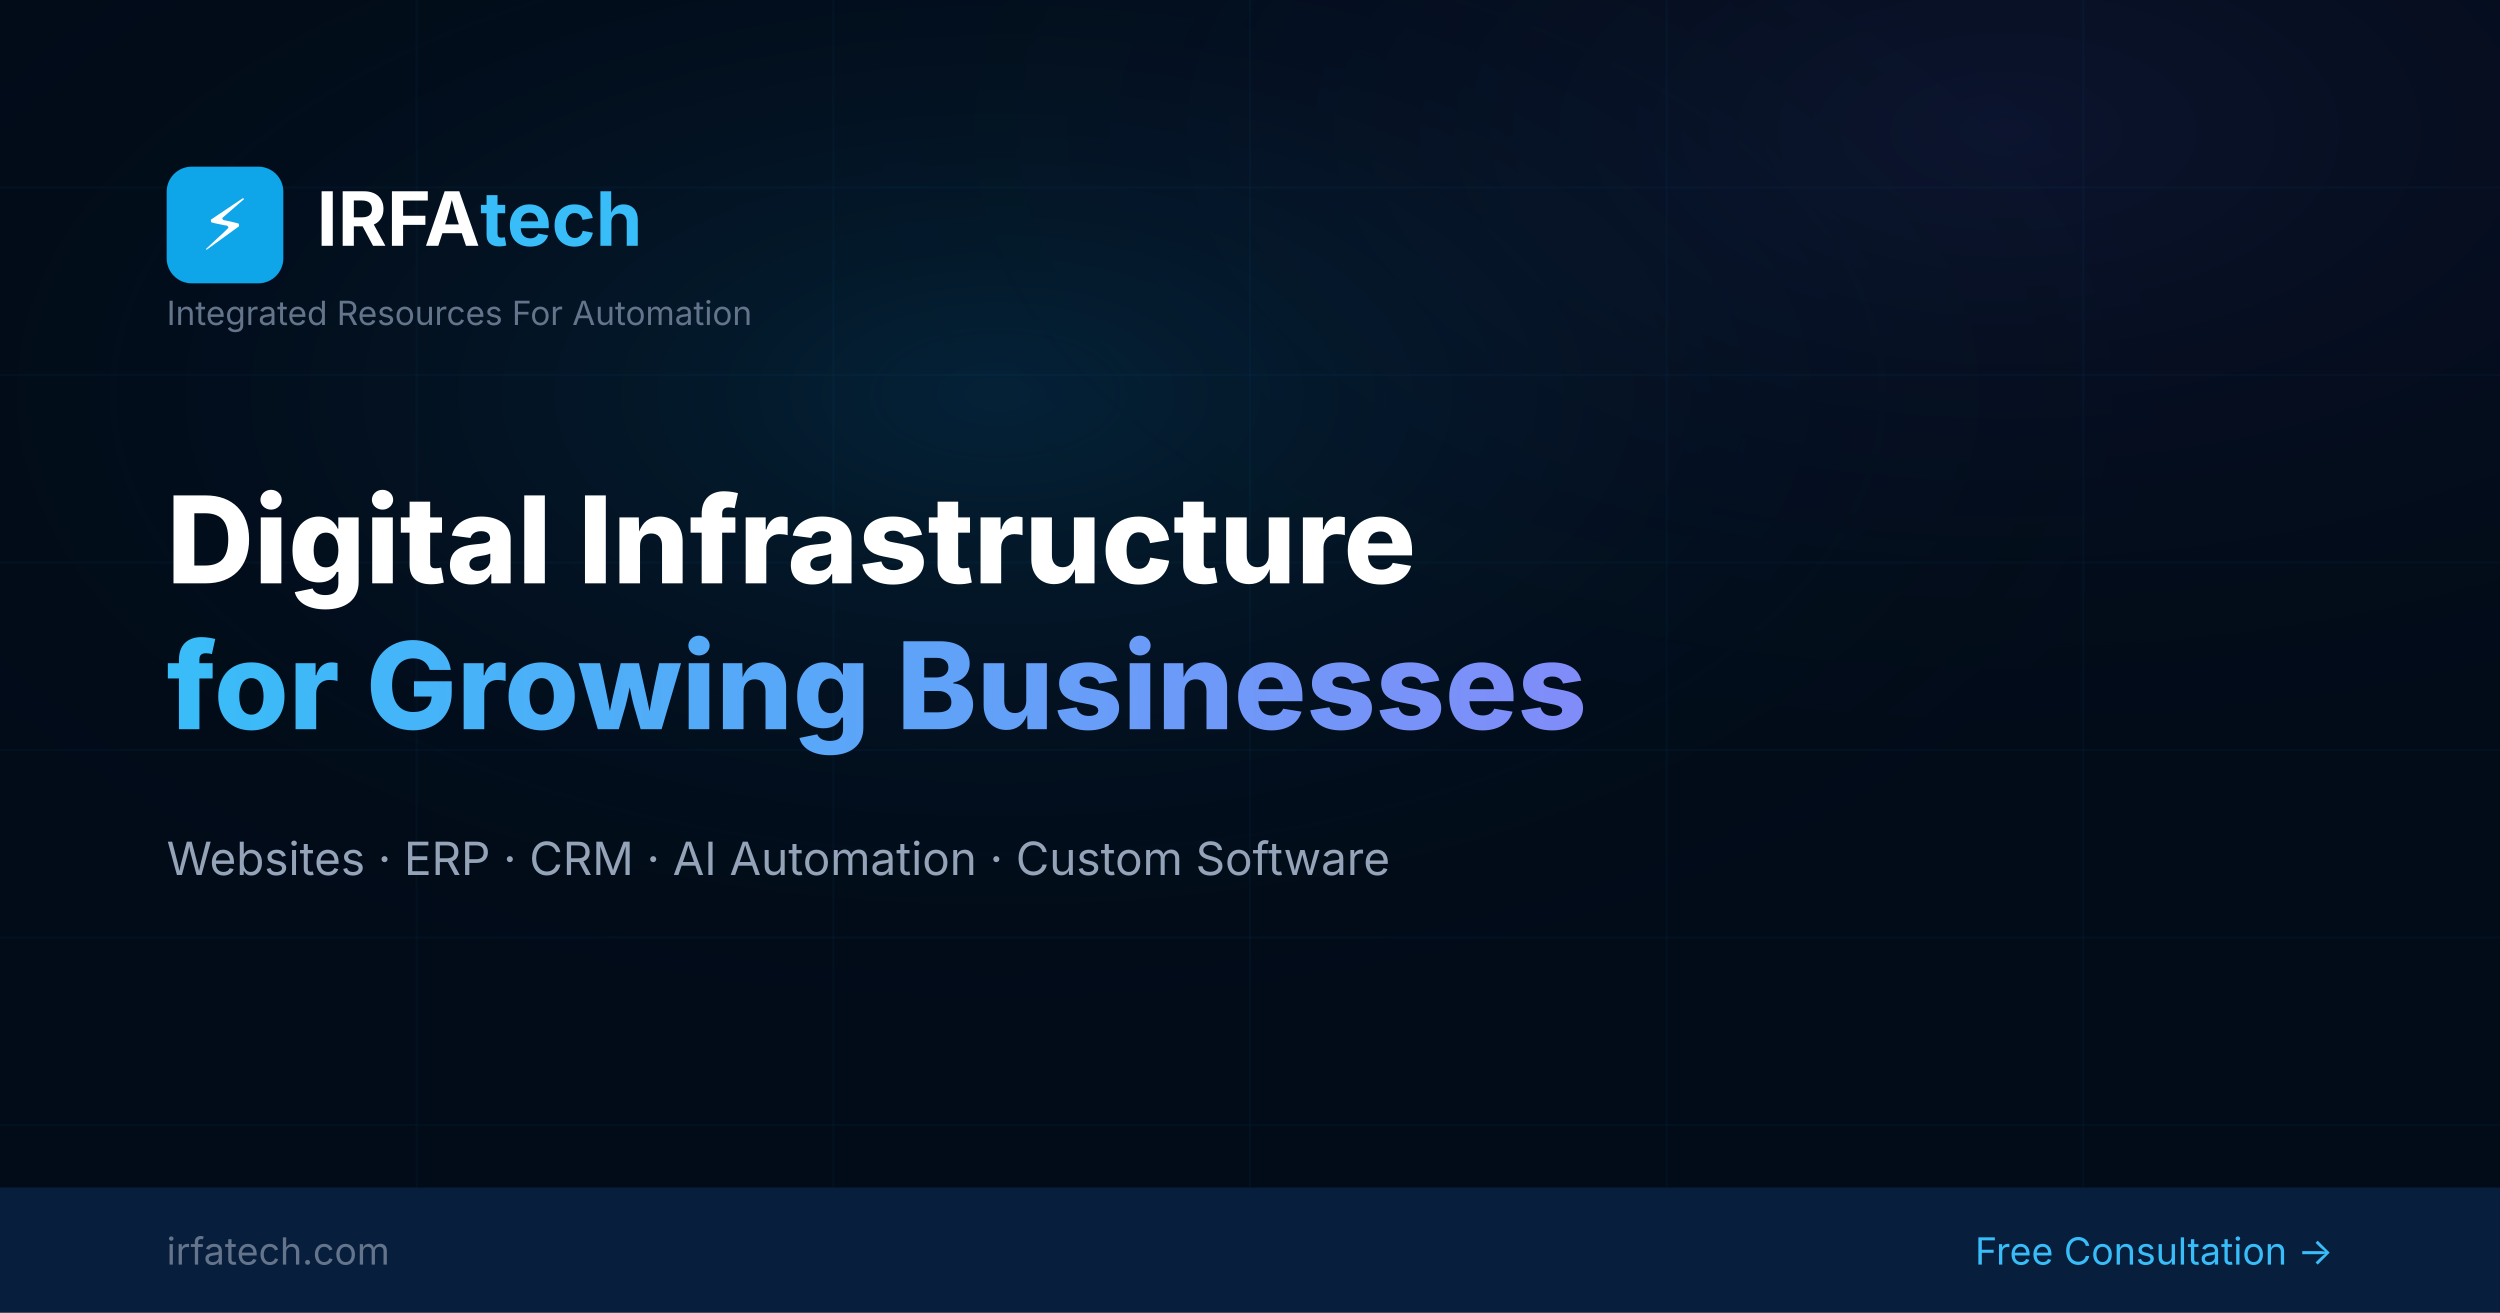
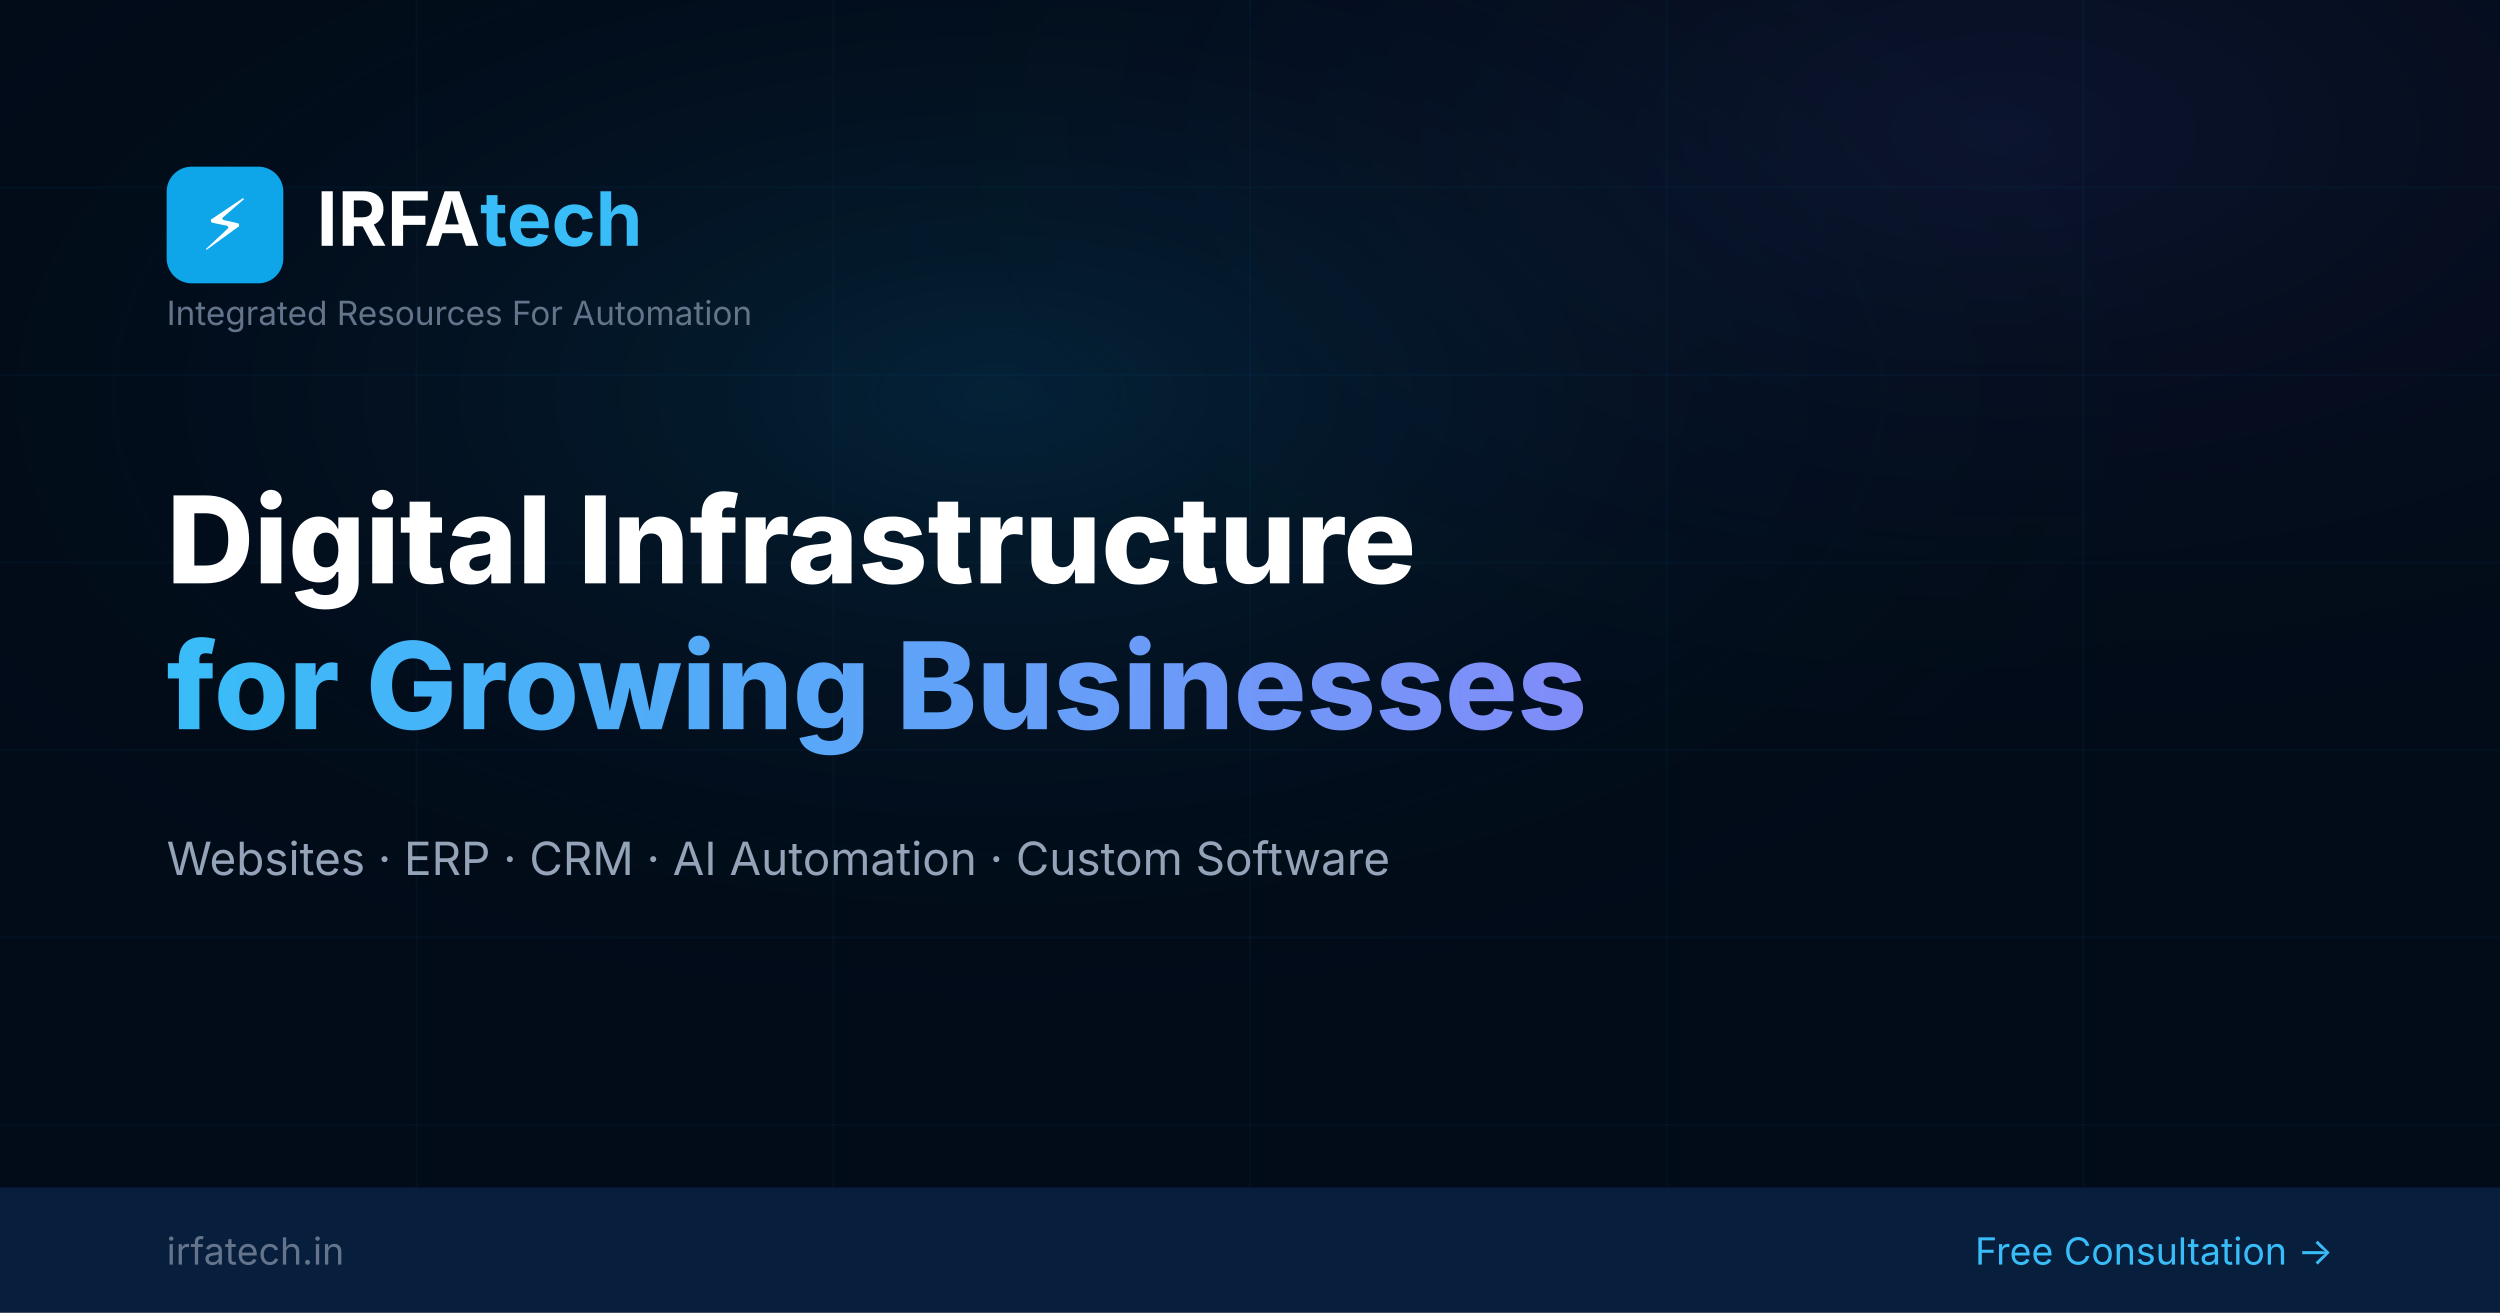
<svg xmlns="http://www.w3.org/2000/svg" width="1200" height="630" viewBox="0 0 1200 630">
  <rect width="1200" height="630" fill="#020B18" />
  <radialGradient id="g1" cx="40%" cy="30%" r="50%">
    <stop offset="0%" stop-color="#0EA5E9" stop-opacity="0.15" />
    <stop offset="100%" stop-color="#020B18" stop-opacity="0" />
  </radialGradient>
  <radialGradient id="g2" cx="80%" cy="10%" r="50%">
    <stop offset="0%" stop-color="#6366F1" stop-opacity="0.1" />
    <stop offset="100%" stop-color="#020B18" stop-opacity="0" />
  </radialGradient>
  <rect width="1200" height="630" fill="url(#g1)" />
  <rect width="1200" height="630" fill="url(#g2)" />
  <g stroke="#0EA5E9" stroke-opacity="0.04" stroke-width="1">
    <line x1="0" y1="90" x2="1200" y2="90" />
    <line x1="0" y1="180" x2="1200" y2="180" />
    <line x1="0" y1="270" x2="1200" y2="270" />
    <line x1="0" y1="360" x2="1200" y2="360" />
    <line x1="0" y1="450" x2="1200" y2="450" />
    <line x1="0" y1="540" x2="1200" y2="540" />
    <line x1="200" y1="0" x2="200" y2="630" />
    <line x1="400" y1="0" x2="400" y2="630" />
    <line x1="600" y1="0" x2="600" y2="630" />
    <line x1="800" y1="0" x2="800" y2="630" />
    <line x1="1000" y1="0" x2="1000" y2="630" />
  </g>
  <rect x="80" y="80" width="56" height="56" rx="12" fill="#0EA5E9" />
  <text x="108" y="120" font-family="system-ui,sans-serif" font-size="34" font-weight="700" fill="white" text-anchor="middle">⚡</text>
  <text x="152" y="118" font-family="Inter,system-ui,sans-serif" font-size="36" font-weight="700" fill="white">IRFA<tspan fill="#38BDF8">tech</tspan>
  </text>
  <text x="80" y="156" font-family="Inter,system-ui,sans-serif" font-size="16" fill="#64748B">Integrated Resources For Automation</text>
  <text x="80" y="280" font-family="Inter,system-ui,sans-serif" font-size="58" font-weight="800" fill="white">Digital Infrastructure</text>
  <text x="80" y="350" font-family="Inter,system-ui,sans-serif" font-size="58" font-weight="800" fill="url(#headline-grad)">for Growing Businesses</text>
  <linearGradient id="headline-grad" x1="0%" y1="0%" x2="100%" y2="0%">
    <stop offset="0%" stop-color="#38BDF8" />
    <stop offset="100%" stop-color="#818CF8" />
  </linearGradient>
  <text x="80" y="420" font-family="Inter,system-ui,sans-serif" font-size="22" fill="#94A3B8">Websites · ERP · CRM · AI Automation · Custom Software</text>
  <rect x="0" y="570" width="1200" height="60" fill="#071E3D" />
-   <text x="80" y="607" font-family="Inter,system-ui,sans-serif" font-size="18" fill="#64748B">irfatech.com</text>
+   <text x="80" y="607" font-family="Inter,system-ui,sans-serif" font-size="18" fill="#64748B">irfatech.in</text>
  <text x="1120" y="607" font-family="Inter,system-ui,sans-serif" font-size="18" fill="#38BDF8" text-anchor="end">Free Consultation →</text>
</svg>
